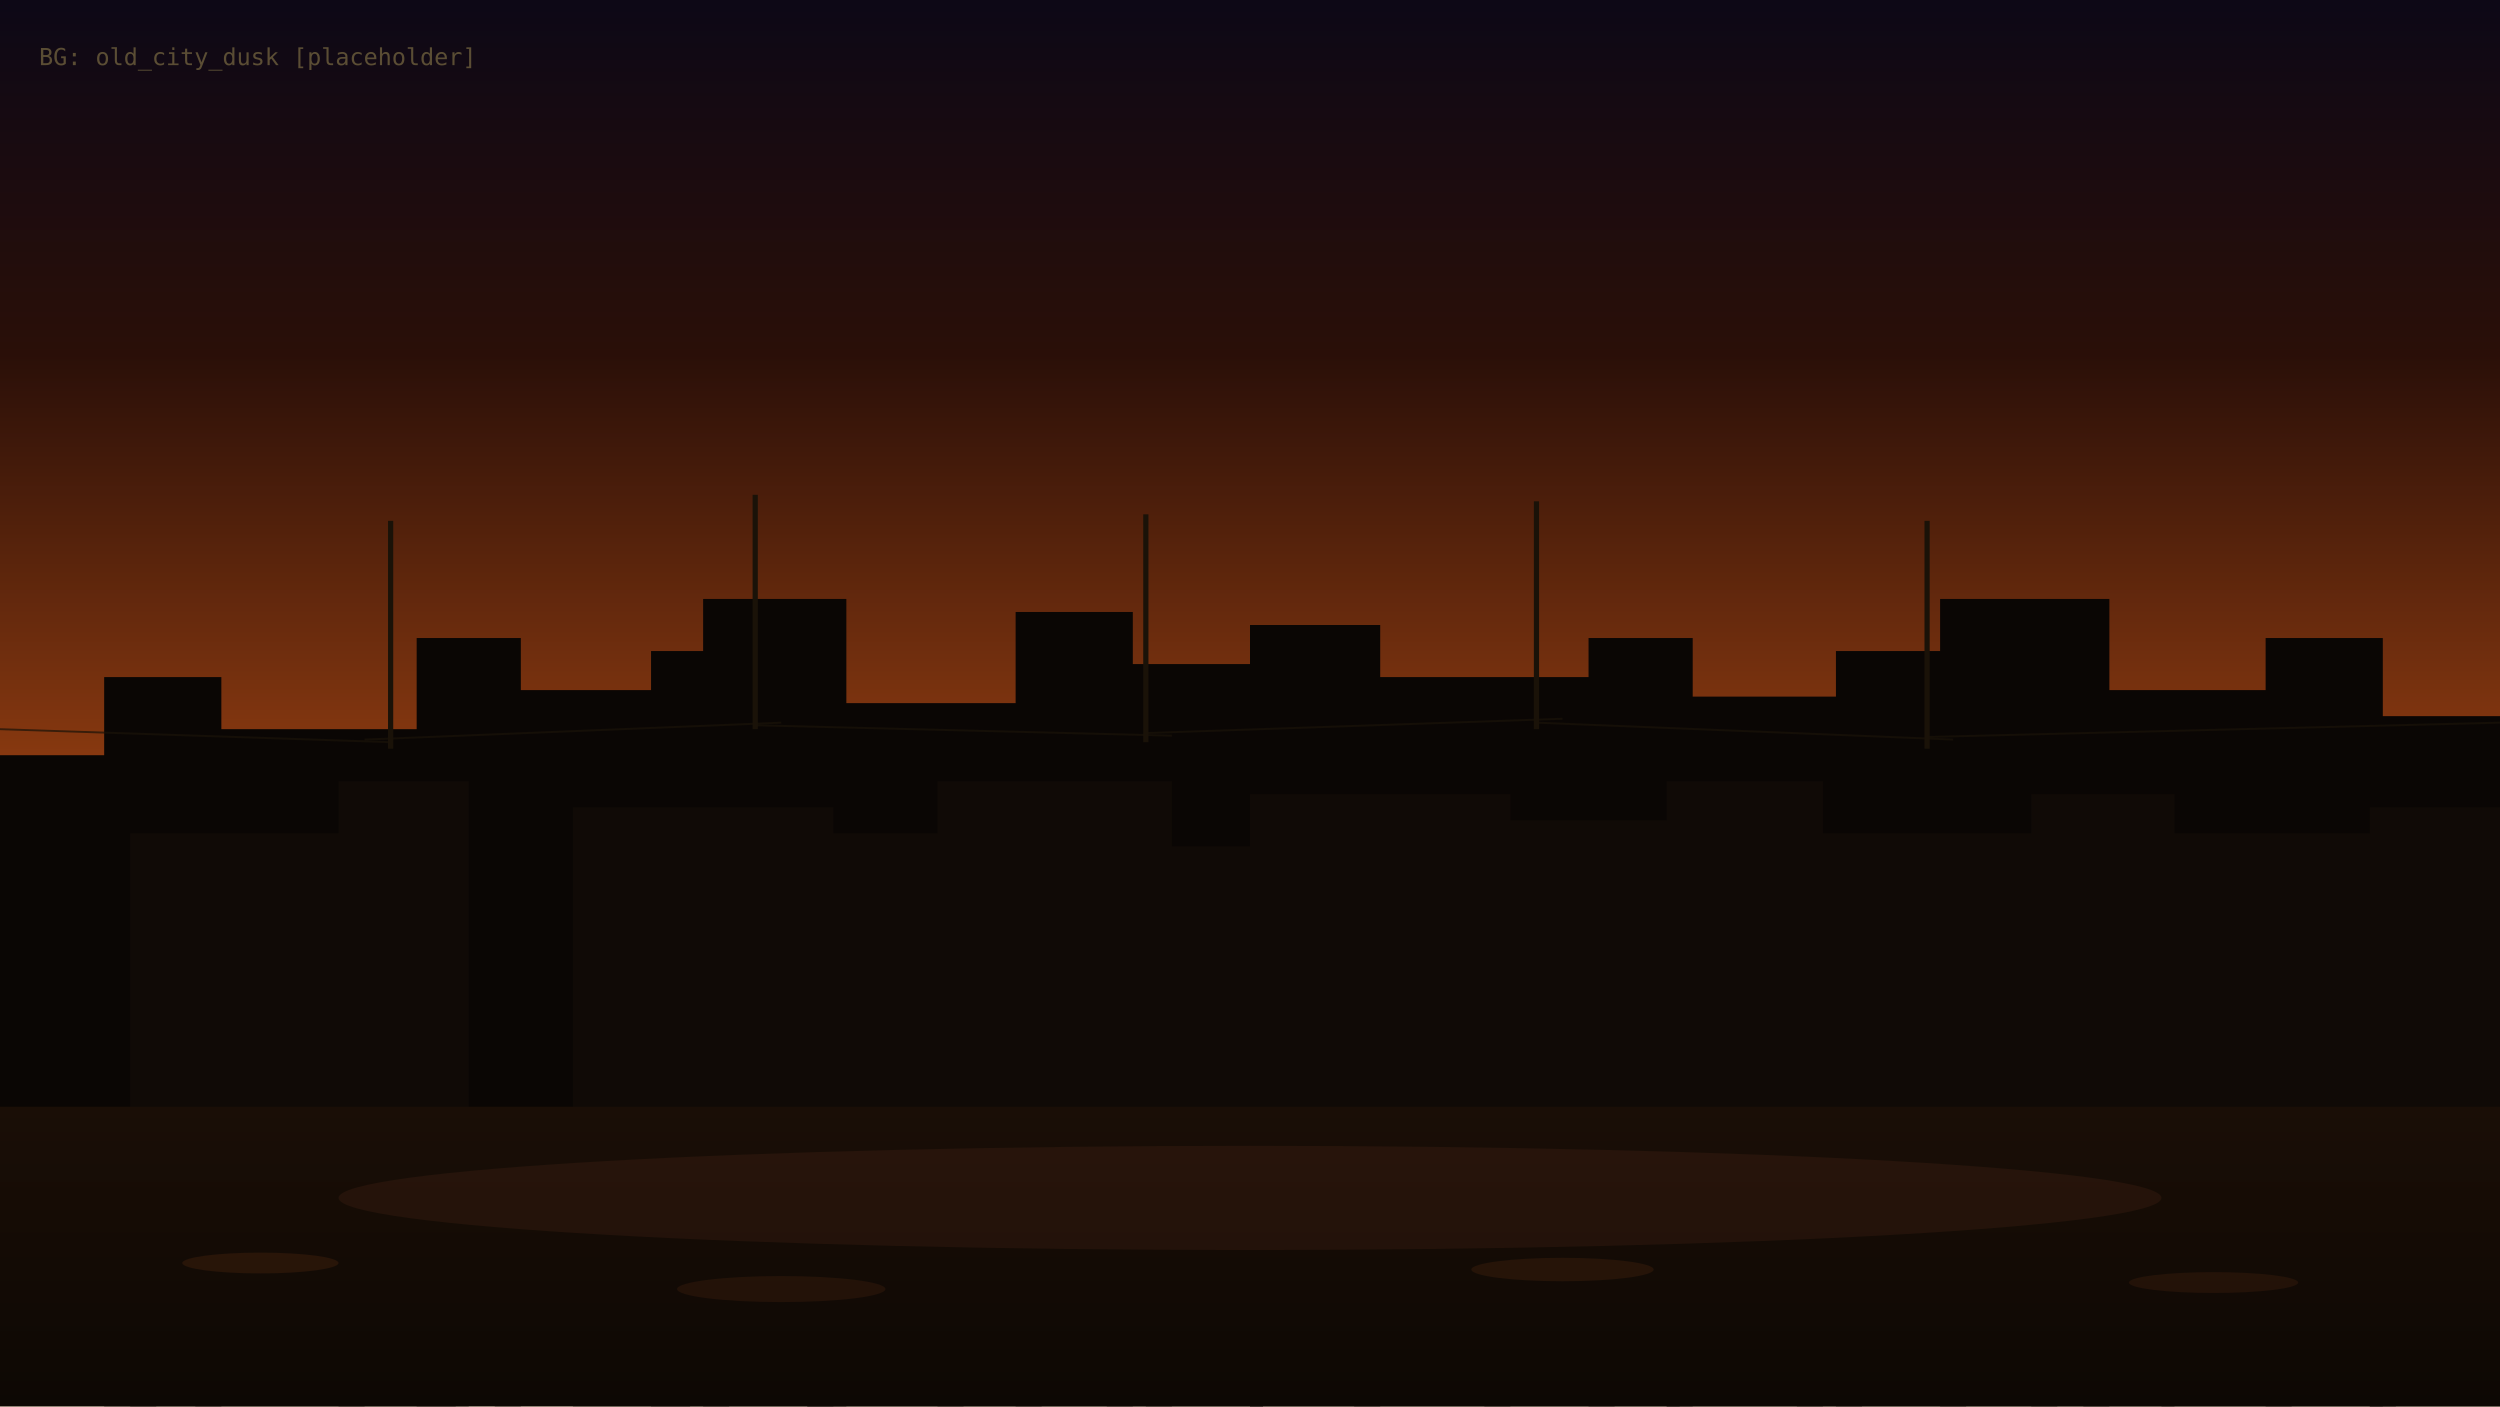
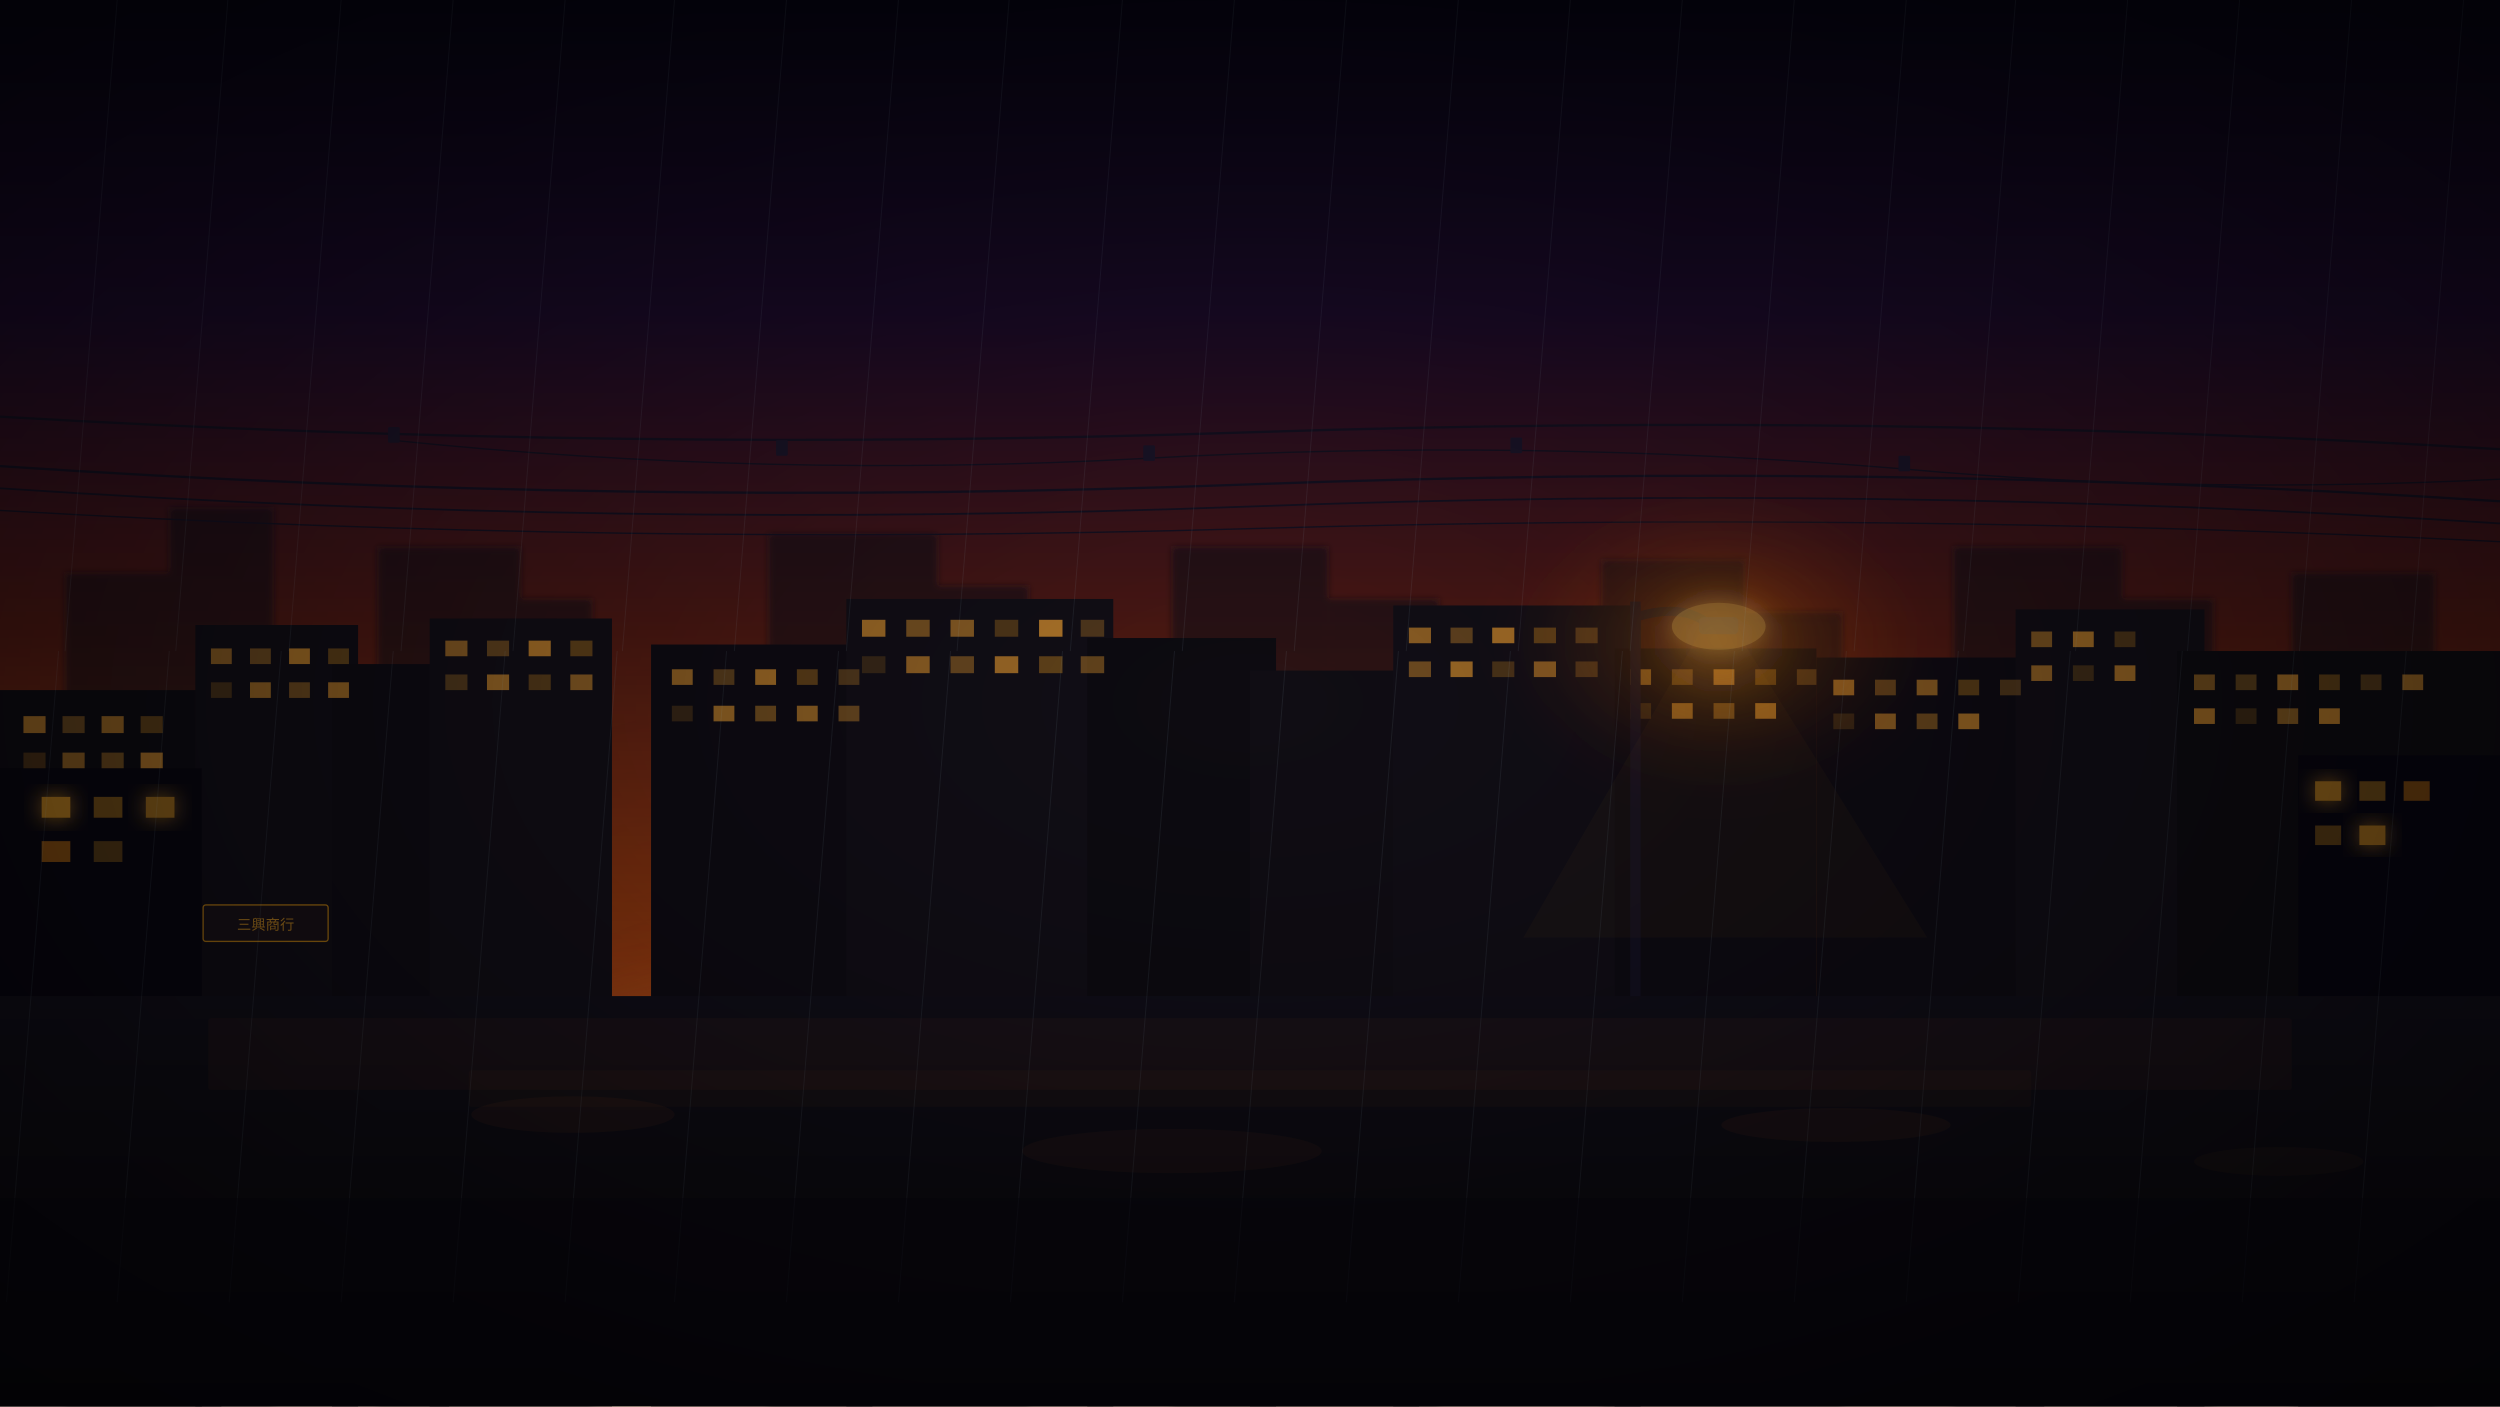
<svg xmlns="http://www.w3.org/2000/svg" viewBox="0 0 1920 1080" width="1920" height="1080">
  <defs>
    <linearGradient id="sky" x1="0" y1="0" x2="0" y2="1">
-       <stop offset="0%" stop-color="#0d0816" />
-       <stop offset="25%" stop-color="#2a0f08" />
-       <stop offset="55%" stop-color="#8b3a10" />
-       <stop offset="78%" stop-color="#d4693c" />
-       <stop offset="100%" stop-color="#e8923a" />
+       <stop offset="0%" stop-color="#060412" />
+       <stop offset="22%" stop-color="#1a0a28" />
+       <stop offset="45%" stop-color="#4c1812" />
+       <stop offset="68%" stop-color="#943a10" />
+       <stop offset="85%" stop-color="#c86020" />
+       <stop offset="100%" stop-color="#e07830" />
    </linearGradient>
    <linearGradient id="ground" x1="0" y1="0" x2="0" y2="1">
-       <stop offset="0%" stop-color="#1a0e06" />
-       <stop offset="100%" stop-color="#0d0804" />
+       <stop offset="0%" stop-color="#100e18" />
+       <stop offset="100%" stop-color="#070508" />
    </linearGradient>
+     <radialGradient id="sun_glow" cx="50%" cy="100%" r="60%">
+       <stop offset="0%" stop-color="#e07828" stop-opacity="0.22" />
+       <stop offset="60%" stop-color="#802010" stop-opacity="0.06" />
+       <stop offset="100%" stop-color="#000000" stop-opacity="0.0" />
+     </radialGradient>
+     <radialGradient id="lamp_halo" cx="50%" cy="50%" r="50%">
+       <stop offset="0%" stop-color="#ffb030" stop-opacity="0.7" />
+       <stop offset="35%" stop-color="#ff8010" stop-opacity="0.18" />
+       <stop offset="100%" stop-color="#ff5000" stop-opacity="0.0" />
+     </radialGradient>
+     <filter id="soft" x="-150%" y="-150%" width="400%" height="400%">
+       <feGaussianBlur stdDeviation="22" />
+     </filter>
+     <filter id="glow" x="-60%" y="-60%" width="220%" height="220%">
+       <feGaussianBlur stdDeviation="8" result="b" />
+       <feMerge>
+         <feMergeNode in="b" />
+         <feMergeNode in="SourceGraphic" />
+       </feMerge>
+     </filter>
+     <filter id="haze">
+       <feGaussianBlur stdDeviation="2.5" />
+     </filter>
+     <radialGradient id="vign" cx="50%" cy="50%" r="70%">
+       <stop offset="0%" stop-color="#000" stop-opacity="0.0" />
+       <stop offset="100%" stop-color="#000" stop-opacity="0.58" />
+     </radialGradient>
  </defs>
  <rect width="1920" height="1080" fill="url(#sky)" />
-   <ellipse cx="960" cy="720" rx="800" ry="180" fill="#e8923a" opacity="0.12" />
-   <rect x="0" y="580" width="120" height="500" fill="#0a0604" />
-   <rect x="80" y="520" width="90" height="560" fill="#0a0604" />
-   <rect x="150" y="560" width="200" height="520" fill="#0a0604" />
-   <rect x="320" y="490" width="80" height="590" fill="#0a0604" />
-   <rect x="380" y="530" width="150" height="550" fill="#0a0604" />
-   <rect x="500" y="500" width="60" height="580" fill="#0a0604" />
-   <rect x="540" y="460" width="110" height="620" fill="#0a0604" />
-   <rect x="620" y="540" width="180" height="540" fill="#0a0604" />
-   <rect x="780" y="470" width="90" height="610" fill="#0a0604" />
-   <rect x="850" y="510" width="120" height="570" fill="#0a0604" />
-   <rect x="960" y="480" width="100" height="600" fill="#0a0604" />
-   <rect x="1040" y="520" width="200" height="560" fill="#0a0604" />
-   <rect x="1220" y="490" width="80" height="590" fill="#0a0604" />
-   <rect x="1280" y="535" width="150" height="545" fill="#0a0604" />
-   <rect x="1410" y="500" width="100" height="580" fill="#0a0604" />
-   <rect x="1490" y="460" width="130" height="620" fill="#0a0604" />
-   <rect x="1600" y="530" width="160" height="550" fill="#0a0604" />
-   <rect x="1740" y="490" width="90" height="590" fill="#0a0604" />
-   <rect x="1820" y="550" width="100" height="530" fill="#0a0604" />
-   <rect x="100" y="640" width="180" height="440" fill="#100a06" />
-   <rect x="260" y="600" width="100" height="480" fill="#100a06" />
-   <rect x="440" y="620" width="200" height="460" fill="#100a06" />
-   <rect x="620" y="640" width="120" height="440" fill="#100a06" />
-   <rect x="720" y="600" width="180" height="480" fill="#100a06" />
-   <rect x="880" y="650" width="90" height="430" fill="#100a06" />
-   <rect x="960" y="610" width="200" height="470" fill="#100a06" />
-   <rect x="1140" y="630" width="150" height="450" fill="#100a06" />
-   <rect x="1280" y="600" width="120" height="480" fill="#100a06" />
-   <rect x="1380" y="640" width="200" height="440" fill="#100a06" />
-   <rect x="1560" y="610" width="110" height="470" fill="#100a06" />
-   <rect x="1660" y="640" width="180" height="440" fill="#100a06" />
-   <rect x="1820" y="620" width="100" height="460" fill="#100a06" />
-   <line x1="0" y1="560" x2="300" y2="570" stroke="#1a1208" stroke-width="1.5" opacity="0.7" />
-   <line x1="280" y1="568" x2="600" y2="555" stroke="#1a1208" stroke-width="1.5" opacity="0.7" />
-   <line x1="580" y1="557" x2="900" y2="565" stroke="#1a1208" stroke-width="1.5" opacity="0.7" />
-   <line x1="880" y1="563" x2="1200" y2="552" stroke="#1a1208" stroke-width="1.5" opacity="0.7" />
-   <line x1="1180" y1="555" x2="1500" y2="568" stroke="#1a1208" stroke-width="1.5" opacity="0.7" />
-   <line x1="1480" y1="566" x2="1920" y2="555" stroke="#1a1208" stroke-width="1.5" opacity="0.7" />
-   <rect x="298" y="400" width="4" height="175" fill="#1a1208" />
-   <rect x="578" y="380" width="4" height="180" fill="#1a1208" />
-   <rect x="878" y="395" width="4" height="175" fill="#1a1208" />
-   <rect x="1178" y="385" width="4" height="175" fill="#1a1208" />
-   <rect x="1478" y="400" width="4" height="175" fill="#1a1208" />
-   <rect x="0" y="850" width="1920" height="230" fill="url(#ground)" />
-   <ellipse cx="960" cy="920" rx="700" ry="40" fill="#d4693c" opacity="0.08" />
-   <ellipse cx="200" cy="970" rx="60" ry="8" fill="#c05a20" opacity="0.12" />
-   <ellipse cx="600" cy="990" rx="80" ry="10" fill="#c05a20" opacity="0.10" />
-   <ellipse cx="1200" cy="975" rx="70" ry="9" fill="#c05a20" opacity="0.11" />
-   <ellipse cx="1700" cy="985" rx="65" ry="8" fill="#c05a20" opacity="0.10" />
-   <text x="30" y="50" font-family="monospace" font-size="18" fill="rgba(200,180,100,0.4)">BG: old_city_dusk [placeholder]</text>
+   <rect width="1920" height="1080" fill="url(#sun_glow)" />
+   <ellipse cx="960" cy="1080" rx="900" ry="380" fill="#d06018" opacity="0.13" filter="url(#soft)" />
+   <g filter="url(#haze)" opacity="0.55">
+     <rect x="50" y="440" width="100" height="640" fill="#0f0c16" />
+     <rect x="130" y="390" width="80" height="690" fill="#110e18" />
+     <rect x="290" y="420" width="110" height="660" fill="#0f0c16" />
+     <rect x="380" y="460" width="75" height="620" fill="#110e18" />
+     <rect x="590" y="410" width="130" height="670" fill="#110e16" />
+     <rect x="700" y="450" width="90" height="630" fill="#0f0c14" />
+     <rect x="900" y="420" width="120" height="660" fill="#110e18" />
+     <rect x="1020" y="460" width="85" height="620" fill="#0f0c14" />
+     <rect x="1230" y="430" width="110" height="650" fill="#110e16" />
+     <rect x="1320" y="470" width="95" height="610" fill="#0f0c14" />
+     <rect x="1500" y="420" width="130" height="660" fill="#110e18" />
+     <rect x="1610" y="460" width="90" height="620" fill="#0f0c14" />
+     <rect x="1760" y="440" width="110" height="640" fill="#110e16" />
+   </g>
+   <rect x="0" y="530" width="170" height="550" fill="#0d0b12" />
+   <rect x="150" y="480" width="125" height="600" fill="#100d15" />
+   <rect x="255" y="510" width="90" height="570" fill="#0e0b13" />
+   <rect x="330" y="475" width="140" height="605" fill="#110e16" />
+   <rect x="18" y="550" width="17" height="13" fill="#f0a030" opacity="0.60" />
+   <rect x="48" y="550" width="17" height="13" fill="#f0a030" opacity="0.35" />
+   <rect x="78" y="550" width="17" height="13" fill="#f0a030" opacity="0.55" />
+   <rect x="108" y="550" width="17" height="13" fill="#c08020" opacity="0.40" />
+   <rect x="18" y="578" width="17" height="13" fill="#e09020" opacity="0.25" />
+   <rect x="48" y="578" width="17" height="13" fill="#f0a030" opacity="0.50" />
+   <rect x="78" y="578" width="17" height="13" fill="#f0a030" opacity="0.38" />
+   <rect x="108" y="578" width="17" height="13" fill="#f0a030" opacity="0.62" />
+   <rect x="18" y="606" width="17" height="13" fill="#f0a030" opacity="0.42" />
+   <rect x="48" y="606" width="17" height="13" fill="#c08020" opacity="0.30" />
+   <rect x="78" y="606" width="17" height="13" fill="#f0a030" opacity="0.55" />
+   <rect x="162" y="498" width="16" height="12" fill="#f0a030" opacity="0.50" />
+   <rect x="192" y="498" width="16" height="12" fill="#f0a030" opacity="0.38" />
+   <rect x="222" y="498" width="16" height="12" fill="#f0a030" opacity="0.65" />
+   <rect x="252" y="498" width="16" height="12" fill="#c08020" opacity="0.42" />
+   <rect x="162" y="524" width="16" height="12" fill="#c08020" opacity="0.28" />
+   <rect x="192" y="524" width="16" height="12" fill="#f0a030" opacity="0.55" />
+   <rect x="222" y="524" width="16" height="12" fill="#f0a030" opacity="0.38" />
+   <rect x="252" y="524" width="16" height="12" fill="#f0a030" opacity="0.58" />
+   <rect x="342" y="492" width="17" height="12" fill="#f0a030" opacity="0.52" />
+   <rect x="374" y="492" width="17" height="12" fill="#f0a030" opacity="0.35" />
+   <rect x="406" y="492" width="17" height="12" fill="#f0a030" opacity="0.68" />
+   <rect x="438" y="492" width="17" height="12" fill="#c08020" opacity="0.44" />
+   <rect x="342" y="518" width="17" height="12" fill="#f0a030" opacity="0.28" />
+   <rect x="374" y="518" width="17" height="12" fill="#f0a030" opacity="0.60" />
+   <rect x="406" y="518" width="17" height="12" fill="#c08020" opacity="0.38" />
+   <rect x="438" y="518" width="17" height="12" fill="#f0a030" opacity="0.52" />
+   <rect x="500" y="495" width="170" height="585" fill="#0e0b13" />
+   <rect x="650" y="460" width="205" height="620" fill="#110e16" />
+   <rect x="835" y="490" width="145" height="590" fill="#0d0b11" />
+   <rect x="960" y="515" width="130" height="565" fill="#100d14" />
+   <rect x="1070" y="465" width="190" height="615" fill="#110e16" />
+   <rect x="1240" y="498" width="155" height="582" fill="#0e0b13" />
+   <rect x="516" y="514" width="16" height="12" fill="#f0a030" opacity="0.55" />
+   <rect x="548" y="514" width="16" height="12" fill="#f0a030" opacity="0.32" />
+   <rect x="580" y="514" width="16" height="12" fill="#f0a030" opacity="0.62" />
+   <rect x="612" y="514" width="16" height="12" fill="#c08020" opacity="0.42" />
+   <rect x="644" y="514" width="16" height="12" fill="#f0a030" opacity="0.28" />
+   <rect x="516" y="542" width="16" height="12" fill="#c08020" opacity="0.22" />
+   <rect x="548" y="542" width="16" height="12" fill="#f0a030" opacity="0.58" />
+   <rect x="580" y="542" width="16" height="12" fill="#f0a030" opacity="0.40" />
+   <rect x="612" y="542" width="16" height="12" fill="#f0a030" opacity="0.55" />
+   <rect x="644" y="542" width="16" height="12" fill="#f0a030" opacity="0.38" />
+   <rect x="662" y="476" width="18" height="13" fill="#f0a030" opacity="0.62" />
+   <rect x="696" y="476" width="18" height="13" fill="#f0a030" opacity="0.44" />
+   <rect x="730" y="476" width="18" height="13" fill="#f0a030" opacity="0.52" />
+   <rect x="764" y="476" width="18" height="13" fill="#c08020" opacity="0.35" />
+   <rect x="798" y="476" width="18" height="13" fill="#f0a030" opacity="0.70" />
+   <rect x="830" y="476" width="18" height="13" fill="#f0a030" opacity="0.28" />
+   <rect x="662" y="504" width="18" height="13" fill="#c08020" opacity="0.22" />
+   <rect x="696" y="504" width="18" height="13" fill="#f0a030" opacity="0.55" />
+   <rect x="730" y="504" width="18" height="13" fill="#f0a030" opacity="0.38" />
+   <rect x="764" y="504" width="18" height="13" fill="#f0a030" opacity="0.62" />
+   <rect x="798" y="504" width="18" height="13" fill="#c08020" opacity="0.45" />
+   <rect x="830" y="504" width="18" height="13" fill="#f0a030" opacity="0.38" />
+   <rect x="1082" y="482" width="17" height="12" fill="#f0a030" opacity="0.55" />
+   <rect x="1114" y="482" width="17" height="12" fill="#f0a030" opacity="0.35" />
+   <rect x="1146" y="482" width="17" height="12" fill="#f0a030" opacity="0.65" />
+   <rect x="1178" y="482" width="17" height="12" fill="#c08020" opacity="0.42" />
+   <rect x="1210" y="482" width="17" height="12" fill="#f0a030" opacity="0.28" />
+   <rect x="1082" y="508" width="17" height="12" fill="#f0a030" opacity="0.42" />
+   <rect x="1114" y="508" width="17" height="12" fill="#f0a030" opacity="0.62" />
+   <rect x="1146" y="508" width="17" height="12" fill="#c08020" opacity="0.32" />
+   <rect x="1178" y="508" width="17" height="12" fill="#f0a030" opacity="0.52" />
+   <rect x="1210" y="508" width="17" height="12" fill="#f0a030" opacity="0.25" />
+   <rect x="1252" y="514" width="16" height="12" fill="#f0a030" opacity="0.48" />
+   <rect x="1284" y="514" width="16" height="12" fill="#f0a030" opacity="0.32" />
+   <rect x="1316" y="514" width="16" height="12" fill="#f0a030" opacity="0.60" />
+   <rect x="1348" y="514" width="16" height="12" fill="#c08020" opacity="0.42" />
+   <rect x="1380" y="514" width="16" height="12" fill="#f0a030" opacity="0.28" />
+   <rect x="1252" y="540" width="16" height="12" fill="#c08020" opacity="0.22" />
+   <rect x="1284" y="540" width="16" height="12" fill="#f0a030" opacity="0.55" />
+   <rect x="1316" y="540" width="16" height="12" fill="#f0a030" opacity="0.40" />
+   <rect x="1348" y="540" width="16" height="12" fill="#f0a030" opacity="0.62" />
+   <rect x="1395" y="505" width="175" height="575" fill="#0e0b13" />
+   <rect x="1548" y="468" width="145" height="612" fill="#110e16" />
+   <rect x="1672" y="500" width="248" height="580" fill="#0d0b11" />
+   <rect x="1408" y="522" width="16" height="12" fill="#f0a030" opacity="0.60" />
+   <rect x="1440" y="522" width="16" height="12" fill="#f0a030" opacity="0.36" />
+   <rect x="1472" y="522" width="16" height="12" fill="#f0a030" opacity="0.55" />
+   <rect x="1504" y="522" width="16" height="12" fill="#c08020" opacity="0.42" />
+   <rect x="1536" y="522" width="16" height="12" fill="#f0a030" opacity="0.28" />
+   <rect x="1408" y="548" width="16" height="12" fill="#c08020" opacity="0.22" />
+   <rect x="1440" y="548" width="16" height="12" fill="#f0a030" opacity="0.55" />
+   <rect x="1472" y="548" width="16" height="12" fill="#f0a030" opacity="0.40" />
+   <rect x="1504" y="548" width="16" height="12" fill="#f0a030" opacity="0.62" />
+   <rect x="1560" y="485" width="16" height="12" fill="#f0a030" opacity="0.48" />
+   <rect x="1592" y="485" width="16" height="12" fill="#f0a030" opacity="0.65" />
+   <rect x="1624" y="485" width="16" height="12" fill="#c08020" opacity="0.35" />
+   <rect x="1560" y="511" width="16" height="12" fill="#f0a030" opacity="0.55" />
+   <rect x="1592" y="511" width="16" height="12" fill="#c08020" opacity="0.28" />
+   <rect x="1624" y="511" width="16" height="12" fill="#f0a030" opacity="0.62" />
+   <rect x="1685" y="518" width="16" height="12" fill="#f0a030" opacity="0.45" />
+   <rect x="1717" y="518" width="16" height="12" fill="#f0a030" opacity="0.32" />
+   <rect x="1749" y="518" width="16" height="12" fill="#f0a030" opacity="0.62" />
+   <rect x="1781" y="518" width="16" height="12" fill="#c08020" opacity="0.42" />
+   <rect x="1813" y="518" width="16" height="12" fill="#f0a030" opacity="0.28" />
+   <rect x="1845" y="518" width="16" height="12" fill="#f0a030" opacity="0.55" />
+   <rect x="1685" y="544" width="16" height="12" fill="#f0a030" opacity="0.62" />
+   <rect x="1717" y="544" width="16" height="12" fill="#c08020" opacity="0.25" />
+   <rect x="1749" y="544" width="16" height="12" fill="#f0a030" opacity="0.48" />
+   <rect x="1781" y="544" width="16" height="12" fill="#f0a030" opacity="0.65" />
+   <g stroke="#141020" fill="none">
+     <path d="M 0,358 Q 480,390 960,372 Q 1440,354 1920,385" stroke-width="1.8" />
+     <path d="M 0,375 Q 480,407 960,389 Q 1440,371 1920,402" stroke-width="1.4" />
+     <path d="M 0,392 Q 480,420 960,406 Q 1440,392 1920,416" stroke-width="1.1" />
+     <path d="M 0,320 Q 480,348 960,332 Q 1440,316 1920,345" stroke-width="1.8" />
+     <path d="M 300,338 Q 590,368 880,352" stroke-width="1.1" />
+     <path d="M 880,352 Q 1170,336 1460,360" stroke-width="1.1" />
+     <path d="M 1460,360 Q 1680,380 1920,368" stroke-width="1.1" />
+   </g>
+   <g fill="#1a1428">
+     <rect x="298" y="328" width="9" height="12" rx="1" />
+     <rect x="596" y="338" width="9" height="12" rx="1" />
+     <rect x="878" y="342" width="9" height="12" rx="1" />
+     <rect x="1160" y="336" width="9" height="12" rx="1" />
+     <rect x="1458" y="350" width="9" height="12" rx="1" />
+   </g>
+   <rect x="1252" y="462" width="8" height="540" fill="#131020" />
+   <path d="M 1256,474 Q 1295,462 1315,482" stroke="#131020" stroke-width="7" fill="none" stroke-linecap="round" />
+   <rect x="1305" y="474" width="30" height="13" rx="3" fill="#1a1628" />
+   <ellipse cx="1320" cy="492" rx="160" ry="110" fill="url(#lamp_halo)" filter="url(#soft)" />
+   <ellipse cx="1320" cy="481" rx="36" ry="18" fill="#ffd060" opacity="0.32" filter="url(#glow)" />
+   <path d="M 1305,487 L 1170,720 L 1480,720 L 1335,487" fill="#ffa020" opacity="0.035" />
+   <rect x="0" y="590" width="155" height="490" fill="#080610" />
+   <rect x="32" y="612" width="22" height="16" fill="#e09820" opacity="0.72" filter="url(#glow)" />
+   <rect x="72" y="612" width="22" height="16" fill="#e09820" opacity="0.44" />
+   <rect x="112" y="612" width="22" height="16" fill="#e09820" opacity="0.58" filter="url(#glow)" />
+   <rect x="32" y="646" width="22" height="16" fill="#c07010" opacity="0.62" />
+   <rect x="72" y="646" width="22" height="16" fill="#e09820" opacity="0.32" />
+   <rect x="1765" y="580" width="155" height="500" fill="#070510" />
+   <rect x="1778" y="600" width="20" height="15" fill="#e09820" opacity="0.64" filter="url(#glow)" />
+   <rect x="1812" y="600" width="20" height="15" fill="#e09820" opacity="0.42" />
+   <rect x="1846" y="600" width="20" height="15" fill="#c07010" opacity="0.55" />
+   <rect x="1778" y="634" width="20" height="15" fill="#e09820" opacity="0.35" />
+   <rect x="1812" y="634" width="20" height="15" fill="#e09820" opacity="0.62" filter="url(#glow)" />
+   <rect x="156" y="695" width="96" height="28" rx="2" fill="#1a1218" stroke="#c08010" stroke-width="1" opacity="0.8" />
+   <text x="204" y="714" font-family="serif" font-size="11" fill="#d09020" text-anchor="middle" opacity="0.75">三興商行</text>
+   <rect x="0" y="765" width="1920" height="315" fill="url(#ground)" />
+   <rect x="160" y="782" width="1600" height="55" fill="#c86020" opacity="0.055" rx="2" />
+   <rect x="360" y="822" width="1200" height="28" fill="#c86020" opacity="0.040" rx="2" />
+   <ellipse cx="440" cy="856" rx="78" ry="14" fill="#c86020" opacity="0.07" />
+   <ellipse cx="900" cy="884" rx="115" ry="17" fill="#c86020" opacity="0.055" />
+   <ellipse cx="1410" cy="864" rx="88" ry="13" fill="#c86020" opacity="0.065" />
+   <ellipse cx="1750" cy="892" rx="65" ry="11" fill="#c86020" opacity="0.05" />
+   <g opacity="0.10" stroke="#9ec0d0" stroke-width="0.7">
+     <line x1="90" y1="0" x2="50" y2="500" />
+     <line x1="175" y1="0" x2="135" y2="500" />
+     <line x1="262" y1="0" x2="222" y2="500" />
+     <line x1="348" y1="0" x2="308" y2="500" />
+     <line x1="434" y1="0" x2="394" y2="500" />
+     <line x1="518" y1="0" x2="478" y2="500" />
+     <line x1="604" y1="0" x2="564" y2="500" />
+     <line x1="690" y1="0" x2="650" y2="500" />
+     <line x1="775" y1="0" x2="735" y2="500" />
+     <line x1="862" y1="0" x2="822" y2="500" />
+     <line x1="948" y1="0" x2="908" y2="500" />
+     <line x1="1034" y1="0" x2="994" y2="500" />
+     <line x1="1120" y1="0" x2="1080" y2="500" />
+     <line x1="1206" y1="0" x2="1166" y2="500" />
+     <line x1="1292" y1="0" x2="1252" y2="500" />
+     <line x1="1378" y1="0" x2="1338" y2="500" />
+     <line x1="1464" y1="0" x2="1424" y2="500" />
+     <line x1="1548" y1="0" x2="1508" y2="500" />
+     <line x1="1634" y1="0" x2="1594" y2="500" />
+     <line x1="1720" y1="0" x2="1680" y2="500" />
+     <line x1="1806" y1="0" x2="1766" y2="500" />
+     <line x1="1892" y1="0" x2="1852" y2="500" />
+     <line x1="45" y1="500" x2="5" y2="1000" />
+     <line x1="130" y1="500" x2="90" y2="1000" />
+     <line x1="216" y1="500" x2="176" y2="1000" />
+     <line x1="302" y1="500" x2="262" y2="1000" />
+     <line x1="388" y1="500" x2="348" y2="1000" />
+     <line x1="474" y1="500" x2="434" y2="1000" />
+     <line x1="558" y1="500" x2="518" y2="1000" />
+     <line x1="644" y1="500" x2="604" y2="1000" />
+     <line x1="730" y1="500" x2="690" y2="1000" />
+     <line x1="816" y1="500" x2="776" y2="1000" />
+     <line x1="902" y1="500" x2="862" y2="1000" />
+     <line x1="988" y1="500" x2="948" y2="1000" />
+     <line x1="1074" y1="500" x2="1034" y2="1000" />
+     <line x1="1160" y1="500" x2="1120" y2="1000" />
+     <line x1="1246" y1="500" x2="1206" y2="1000" />
+     <line x1="1332" y1="500" x2="1292" y2="1000" />
+     <line x1="1418" y1="500" x2="1378" y2="1000" />
+     <line x1="1504" y1="500" x2="1464" y2="1000" />
+     <line x1="1590" y1="500" x2="1550" y2="1000" />
+     <line x1="1676" y1="500" x2="1636" y2="1000" />
+     <line x1="1762" y1="500" x2="1722" y2="1000" />
+     <line x1="1848" y1="500" x2="1808" y2="1000" />
+   </g>
+   <rect x="0" y="920" width="1920" height="160" fill="#08050f" opacity="0.55" />
+   <rect width="1920" height="1080" fill="url(#vign)" />
</svg>
